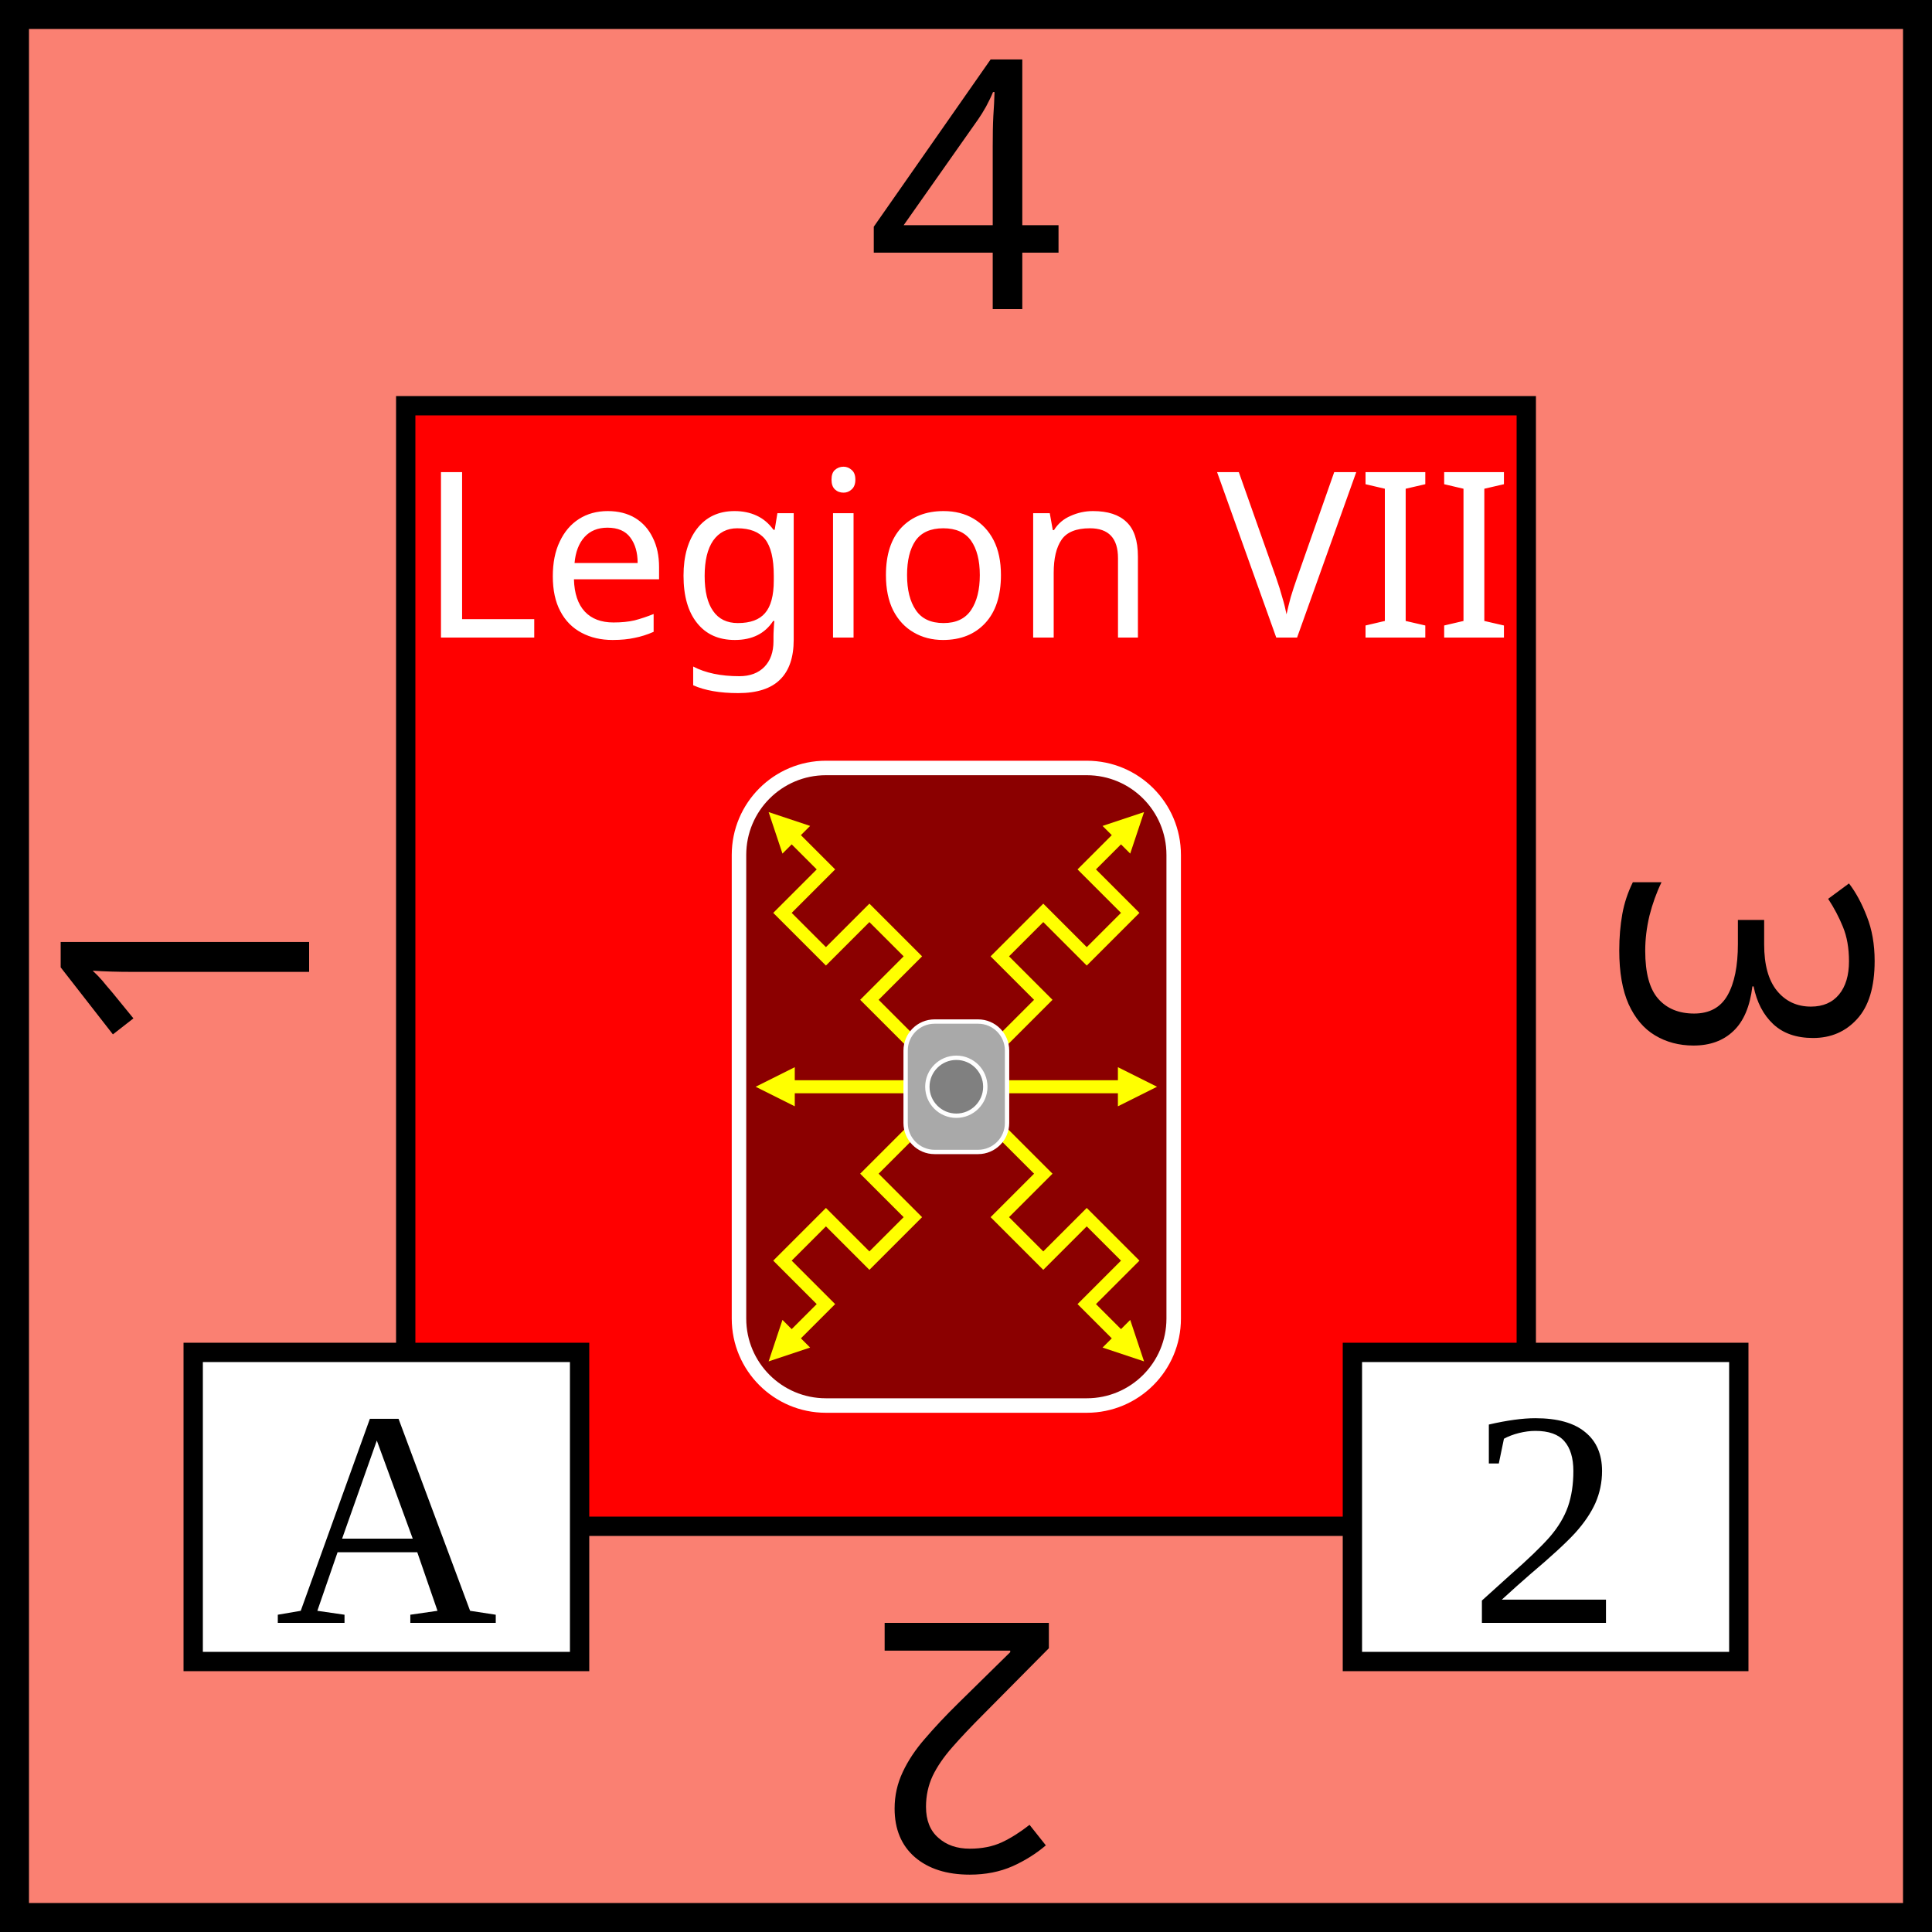
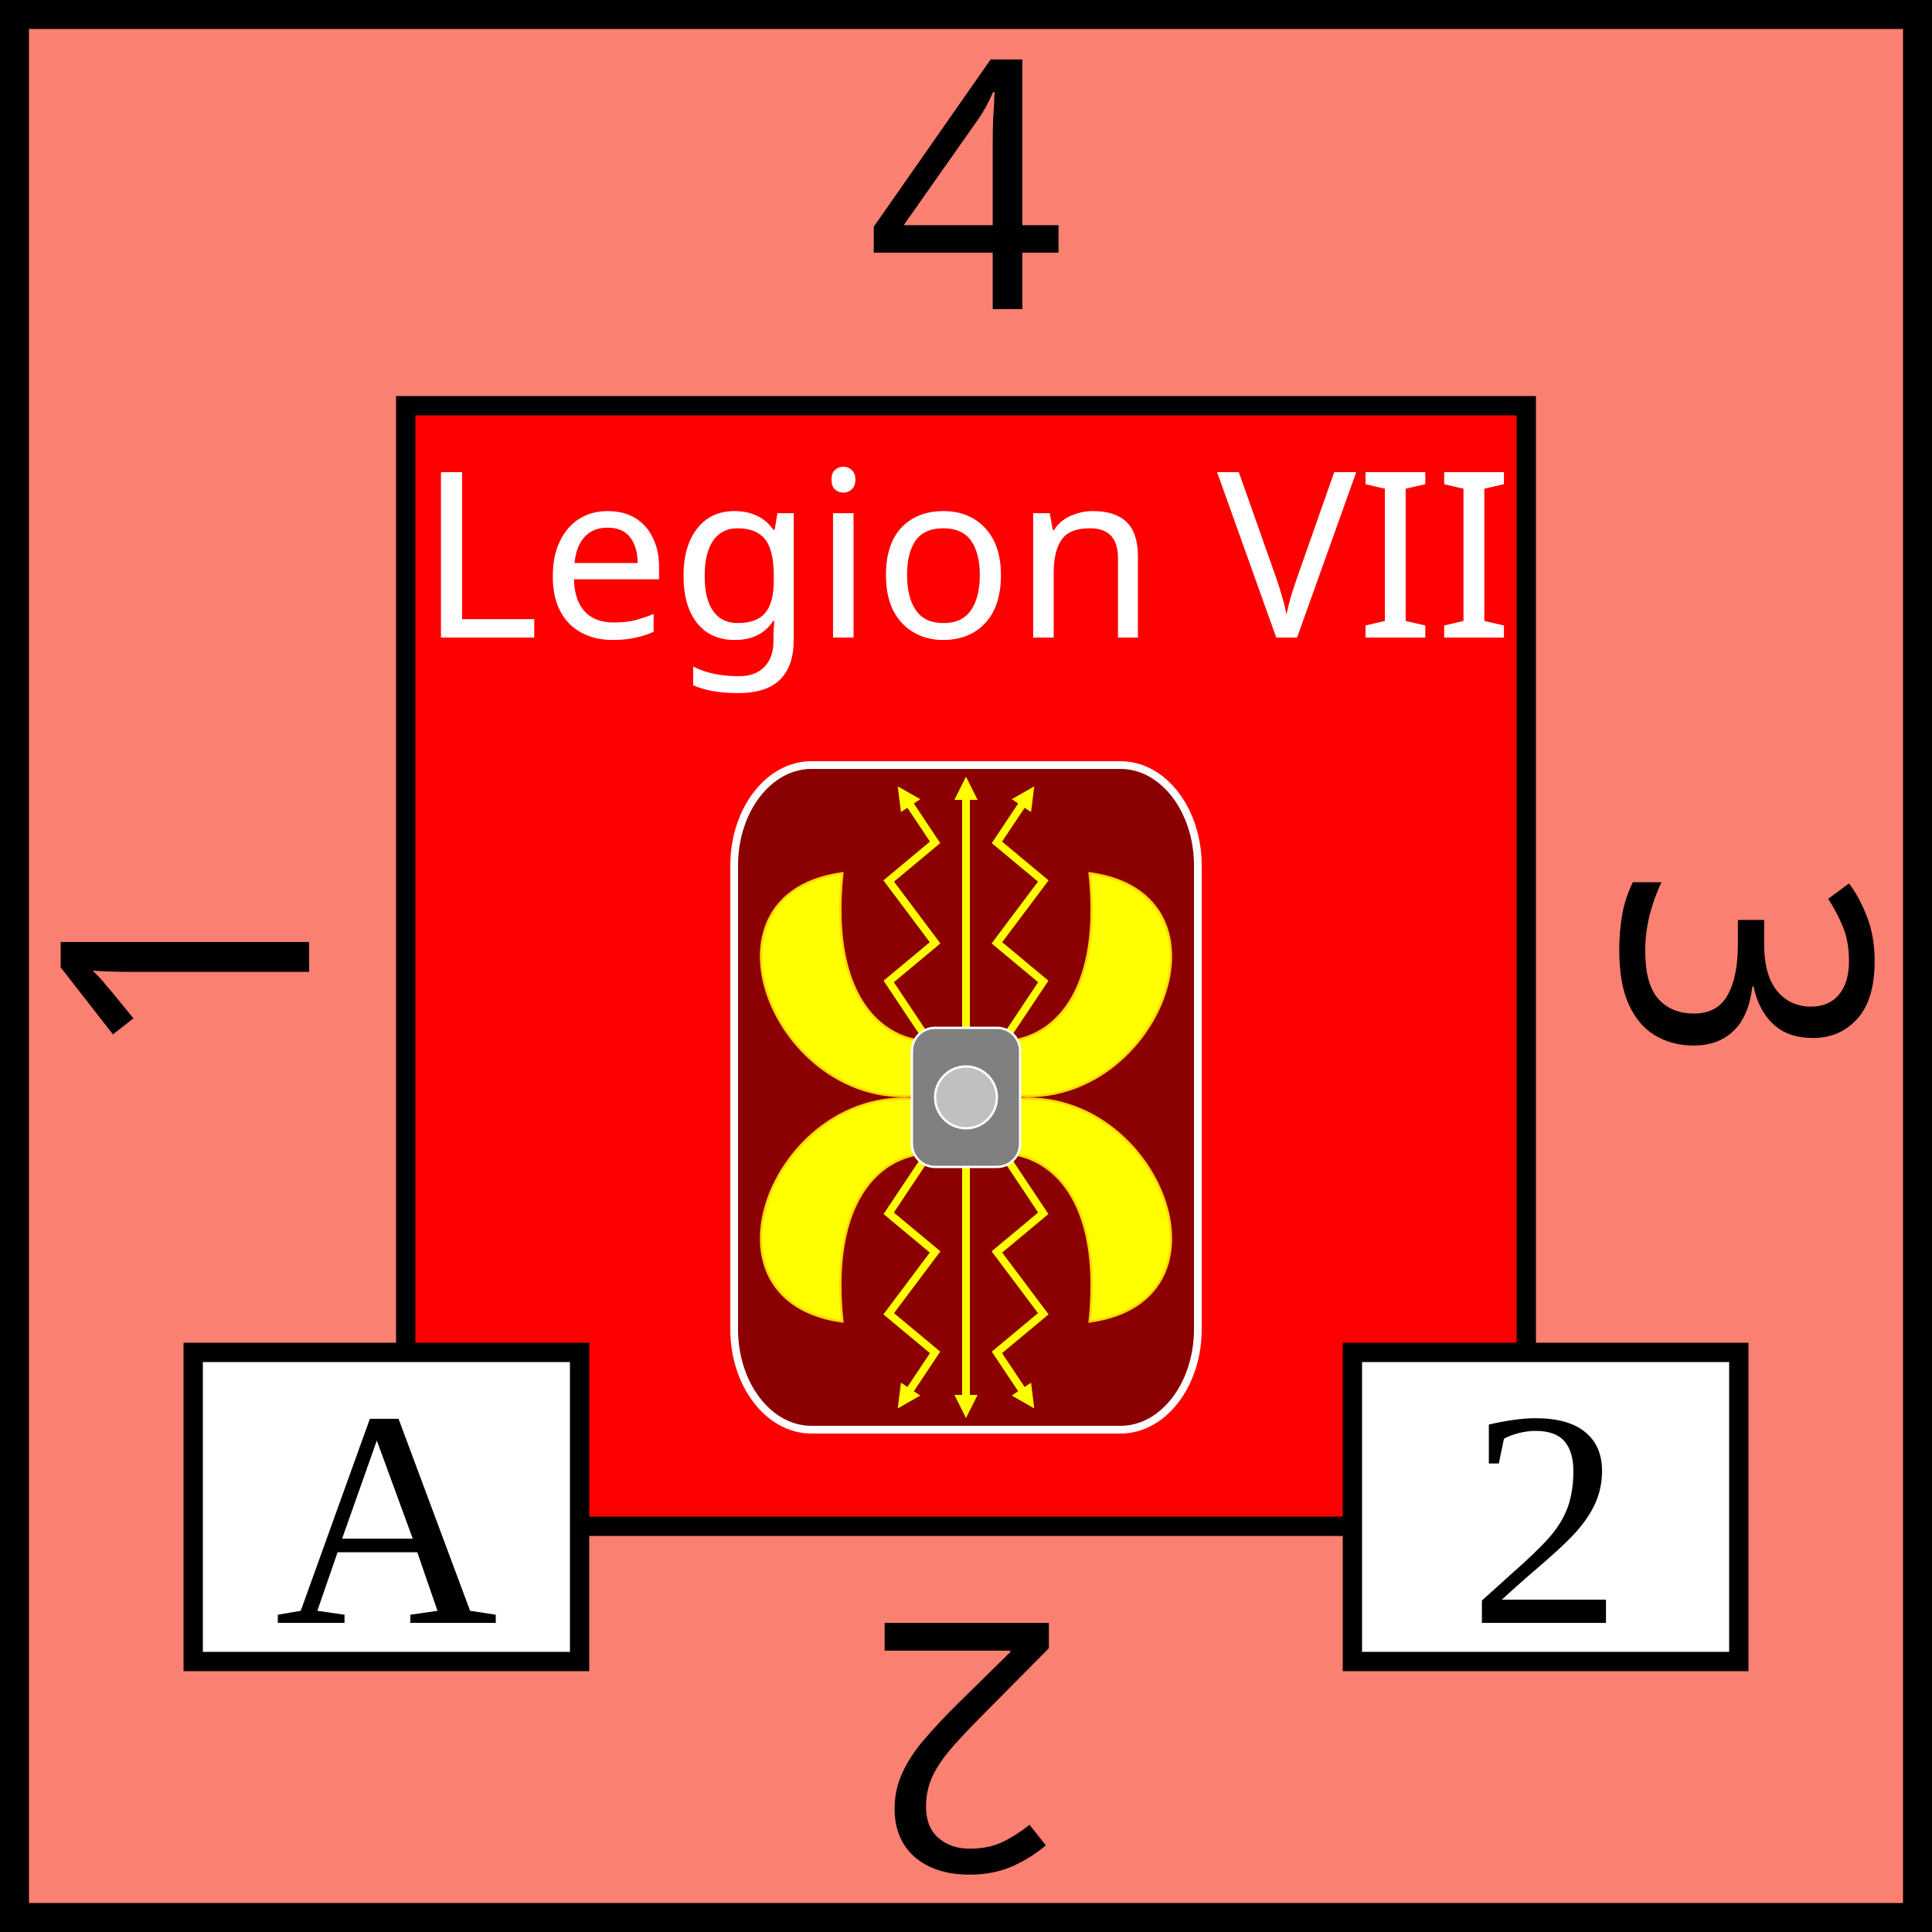
<svg xmlns="http://www.w3.org/2000/svg" viewBox="0 0 100 100" width="100" height="100">
  <defs>
    <marker id="arrow" viewBox="0 0 10 10" refX="5" refY="5" markerWidth="3" markerHeight="3" orient="auto-start-reverse" fill="yellow">
      <path d="M 0 0 L 10 5 L 0 10 z" />
    </marker>
    <g id="shield_line">
      <path d="M38 32 L41 35 L38 38 L41 41 L44 38 L47 41 L44 44 L50 50" stroke="yellow" stroke-width="0.9" fill="none" marker-start="url(#arrow)" />
    </g>
    <path id="horn" d="M48.5 50 L50 30 L51.5 50 L48.5 50" fill="white" stroke="white" stroke-width="0.6" stroke-linejoin="round" />
    <clipPath id="horn-clip">
      <use href="#horn" />
    </clipPath>
  </defs>
  <rect id="background" fill="salmon" height="100" width="100" stroke="black" stroke-width="3" />
  <g id="legion" text-anchor="middle" font-size="12" font-family="Papyrus">
    <rect x="21" y="21" width="58" height="58" fill="red" stroke="black" />
    <text x="50" y="33" fill="white">Legion VII</text>
-     <g id="unit-symbol" transform="scale(0.75) translate(16,25)">
-       <rect x="35" y="28" width="30" height="44" fill="darkred" stroke="white" stroke-width="1" rx="6" />
-       <line x1="37.5" y1="50" x2="62.5" y2="50" stroke="yellow" stroke-width="0.9" marker-start="url(#arrow)" marker-end="url(#arrow)" />
-       <g id="lightning">
-         <use href="#shield_line" x="0" y="0" transform="rotate(0 50 50)" />
-         <use href="#shield_line" x="0" y="0" transform="translate(100,100) scale(-1,-1)" />
-         <use href="#shield_line" x="0" y="0" transform="translate(100,0) scale(-1,1)" />
-         <use href="#shield_line" x="0" y="0" transform="translate(100,0) scale(-1,1) rotate(180 50 50)" />
-       </g>
-       <g id="center">
-         <rect x="46.5" y="45.5" width="7" height="9" fill="darkgrey" stroke="white" stroke-width="0.3" rx="2" />
-         <circle cx="50" cy="50" r="2" fill="grey" stroke="white" stroke-width="0.3" />
-       </g>
+   </g>
+   <g id="shield" transform="scale(0.4) translate(75,92)">
+     <rect id="shield_outline" x="20" y="7" width="60" height="86" fill="darkred" stroke="white" stroke-width="1" rx="10" ry="13" />
+     <g id="wings" stroke="gold" stroke-width="0.3" fill="yellow">
+       <path id="wing" d="           M 50 42           C 42,45 32,40 34,21           C 12,24 28,58 50,48         " />
+       <use href="#wing" transform="translate(100,0) scale(-1,1)" />
+       <use href="#wing" transform="translate(0,100) scale(1,-1)" />
+       <use href="#wing" transform="translate(100,100) scale(-1,-1)" />
+     </g>
+     <g id="bolts">
+       <line x1="50" y1="50" x2="50" y2="10" stroke="yellow" marker-end="url(#arrow)" />
+       <line x1="50" y1="50" x2="50" y2="90" stroke="yellow" marker-end="url(#arrow)" />
+       <polyline id="bolt" points="           50,50           40,35           46,30           40,22           46,17           42,11         " stroke="yellow" fill="none" marker-end="url(#arrow)" />
+       <use href="#bolt" transform="translate(100,0) scale(-1,1)" />
+       <use href="#bolt" transform="translate(100,100) scale(-1,-1)" />
+       <use href="#bolt" transform="translate(0,100) scale(1,-1)" />
+     </g>
+     <g id="center">
+       <rect x="43" y="41" width="14" height="18" fill="grey" stroke="white" stroke-width="0.3" rx="3" />
+       <circle cx="50" cy="50" r="4" fill="silver" stroke="white" stroke-width="0.3" />
    </g>
  </g>
  <g id="attributes" text-anchor="middle" font-size="16">
    <rect id="initiative" x="10" y="70" height="16" width="20" fill="white" stroke="black" />
    <text x="20" y="84">A</text>
    <rect id="firepower" x="70" y="70" height="16" width="20" fill="white" stroke="black" />
    <text x="80" y="84">2</text>
  </g>
  <g id="strength" text-anchor="middle" font-family="Papyrus" font-size="18">
    <text x="50" y="16">4</text>
    <text x="50" y="16" transform="rotate(90,50,50)">3</text>
    <text x="50" y="16" transform="rotate(180,50,50)">2</text>
    <text x="50" y="16" transform="rotate(270,50,50)">1</text>
  </g>
</svg>
